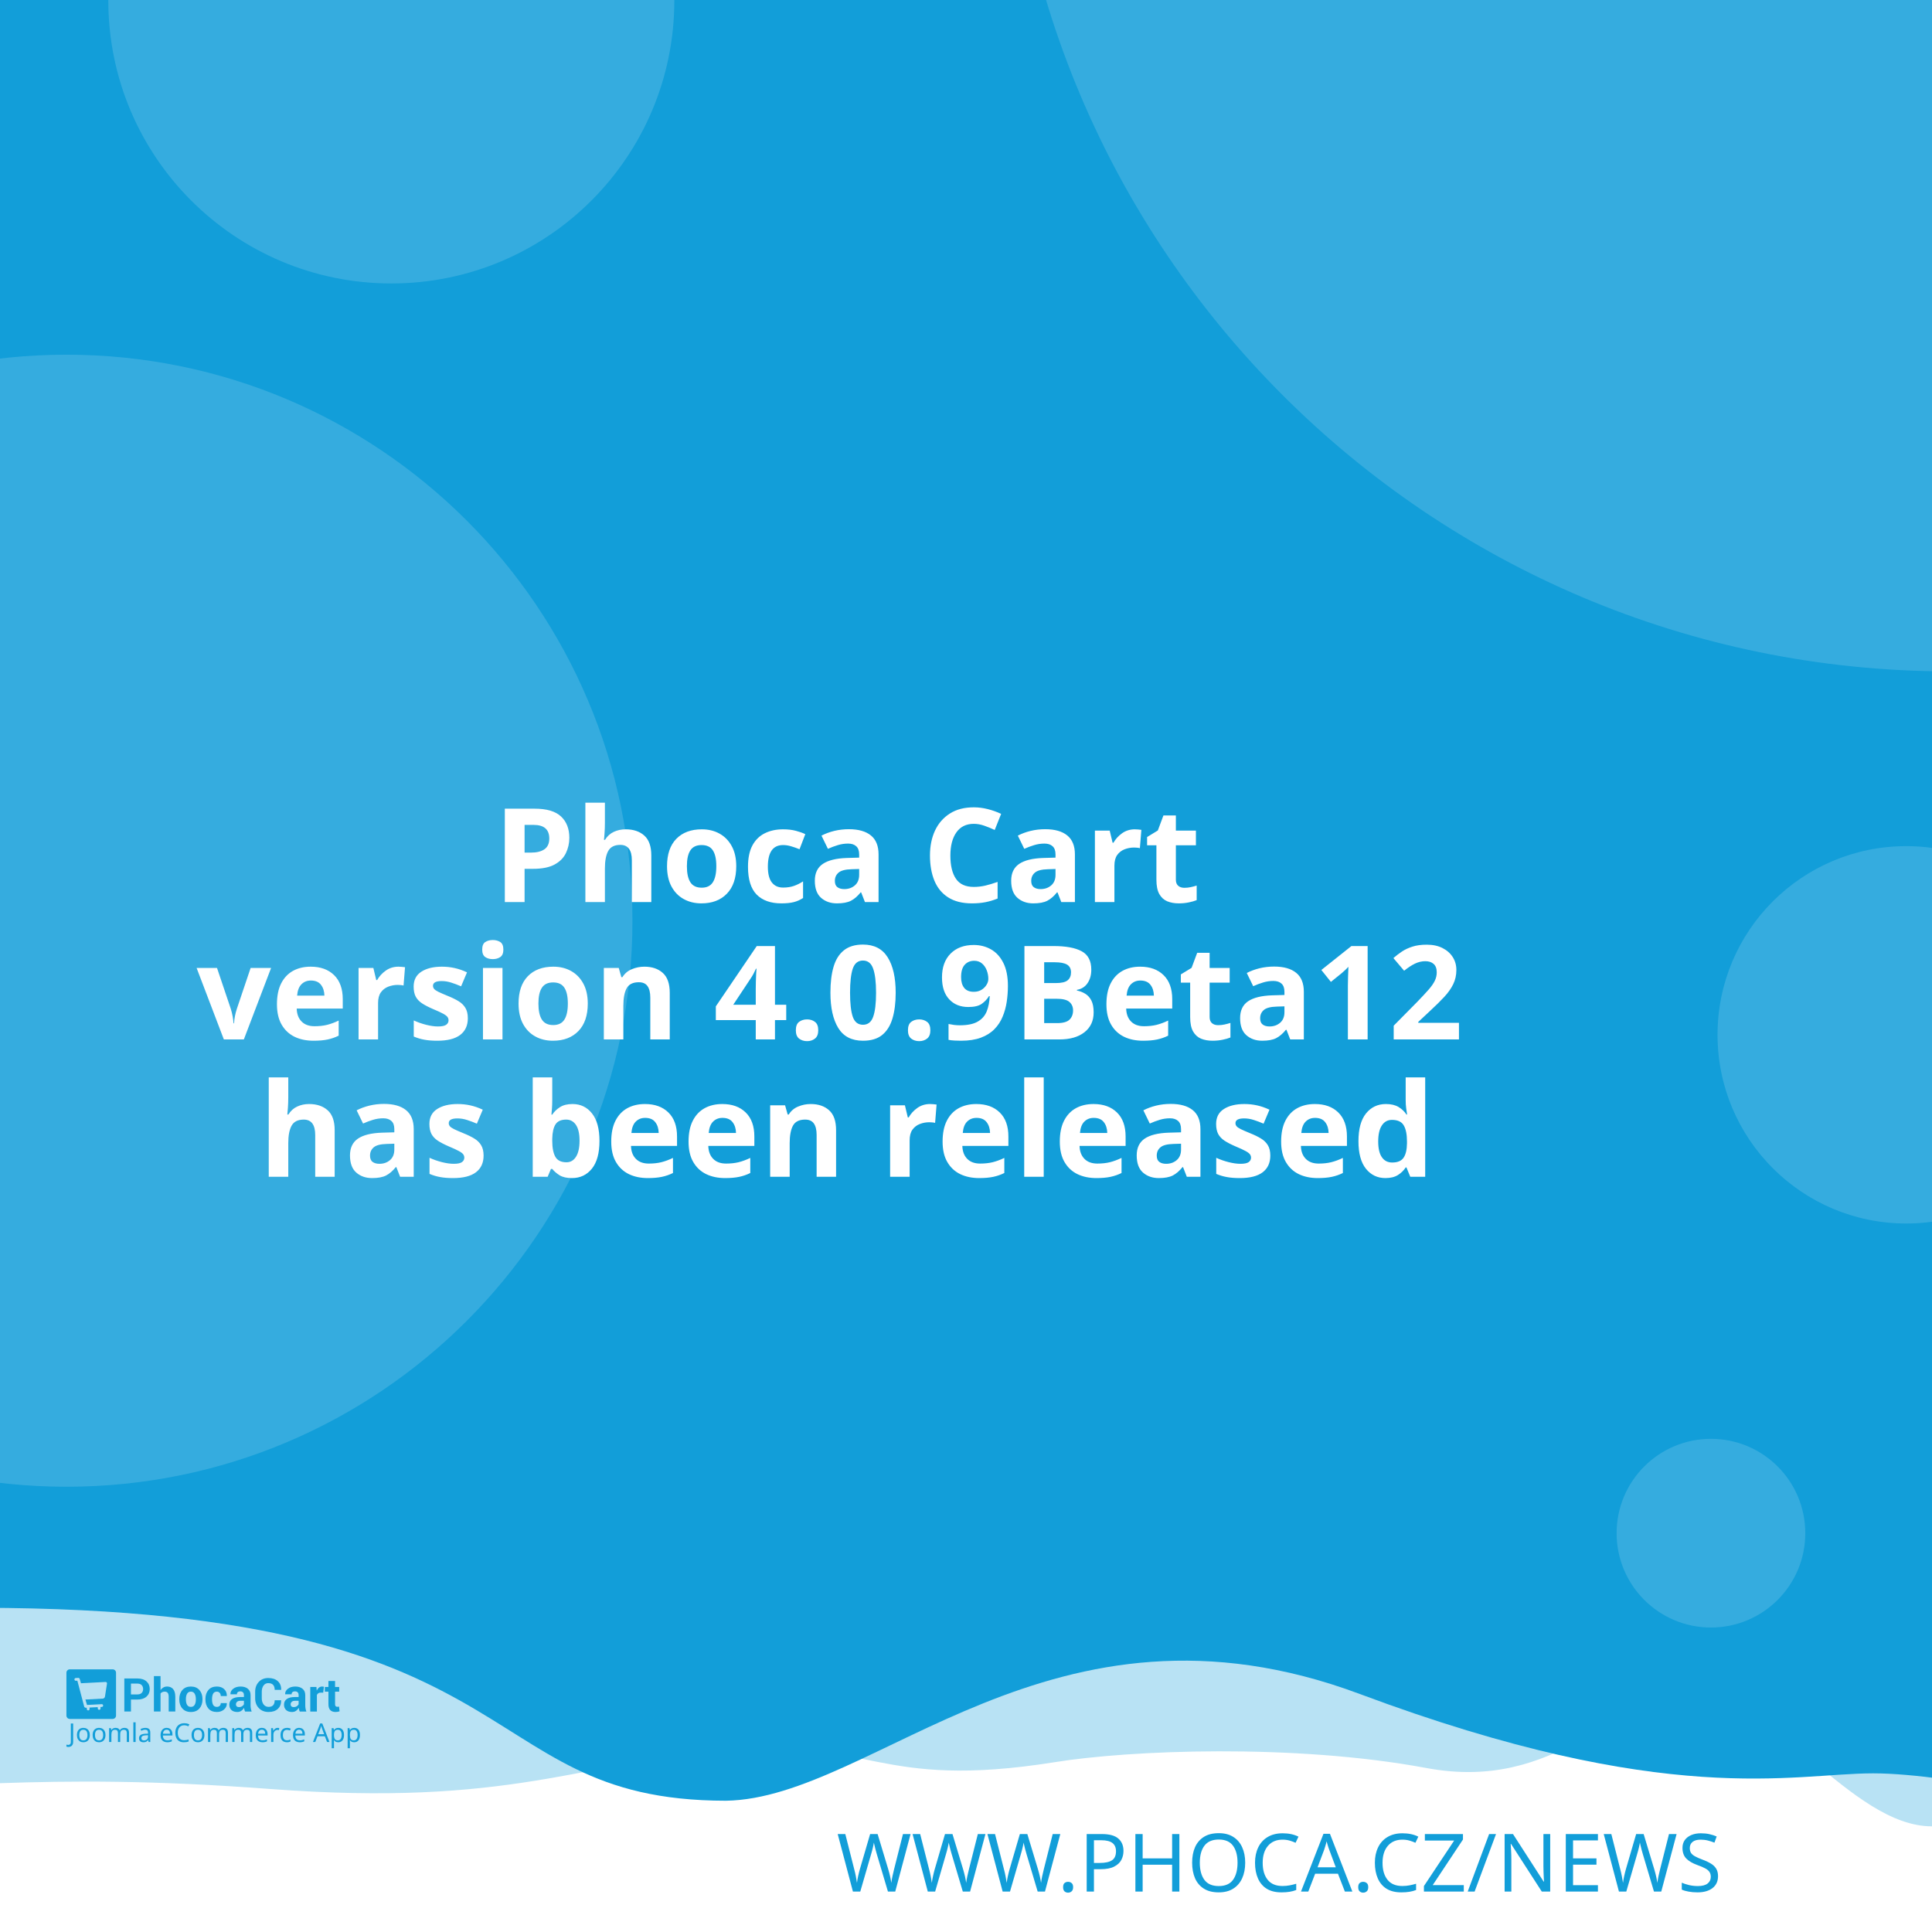
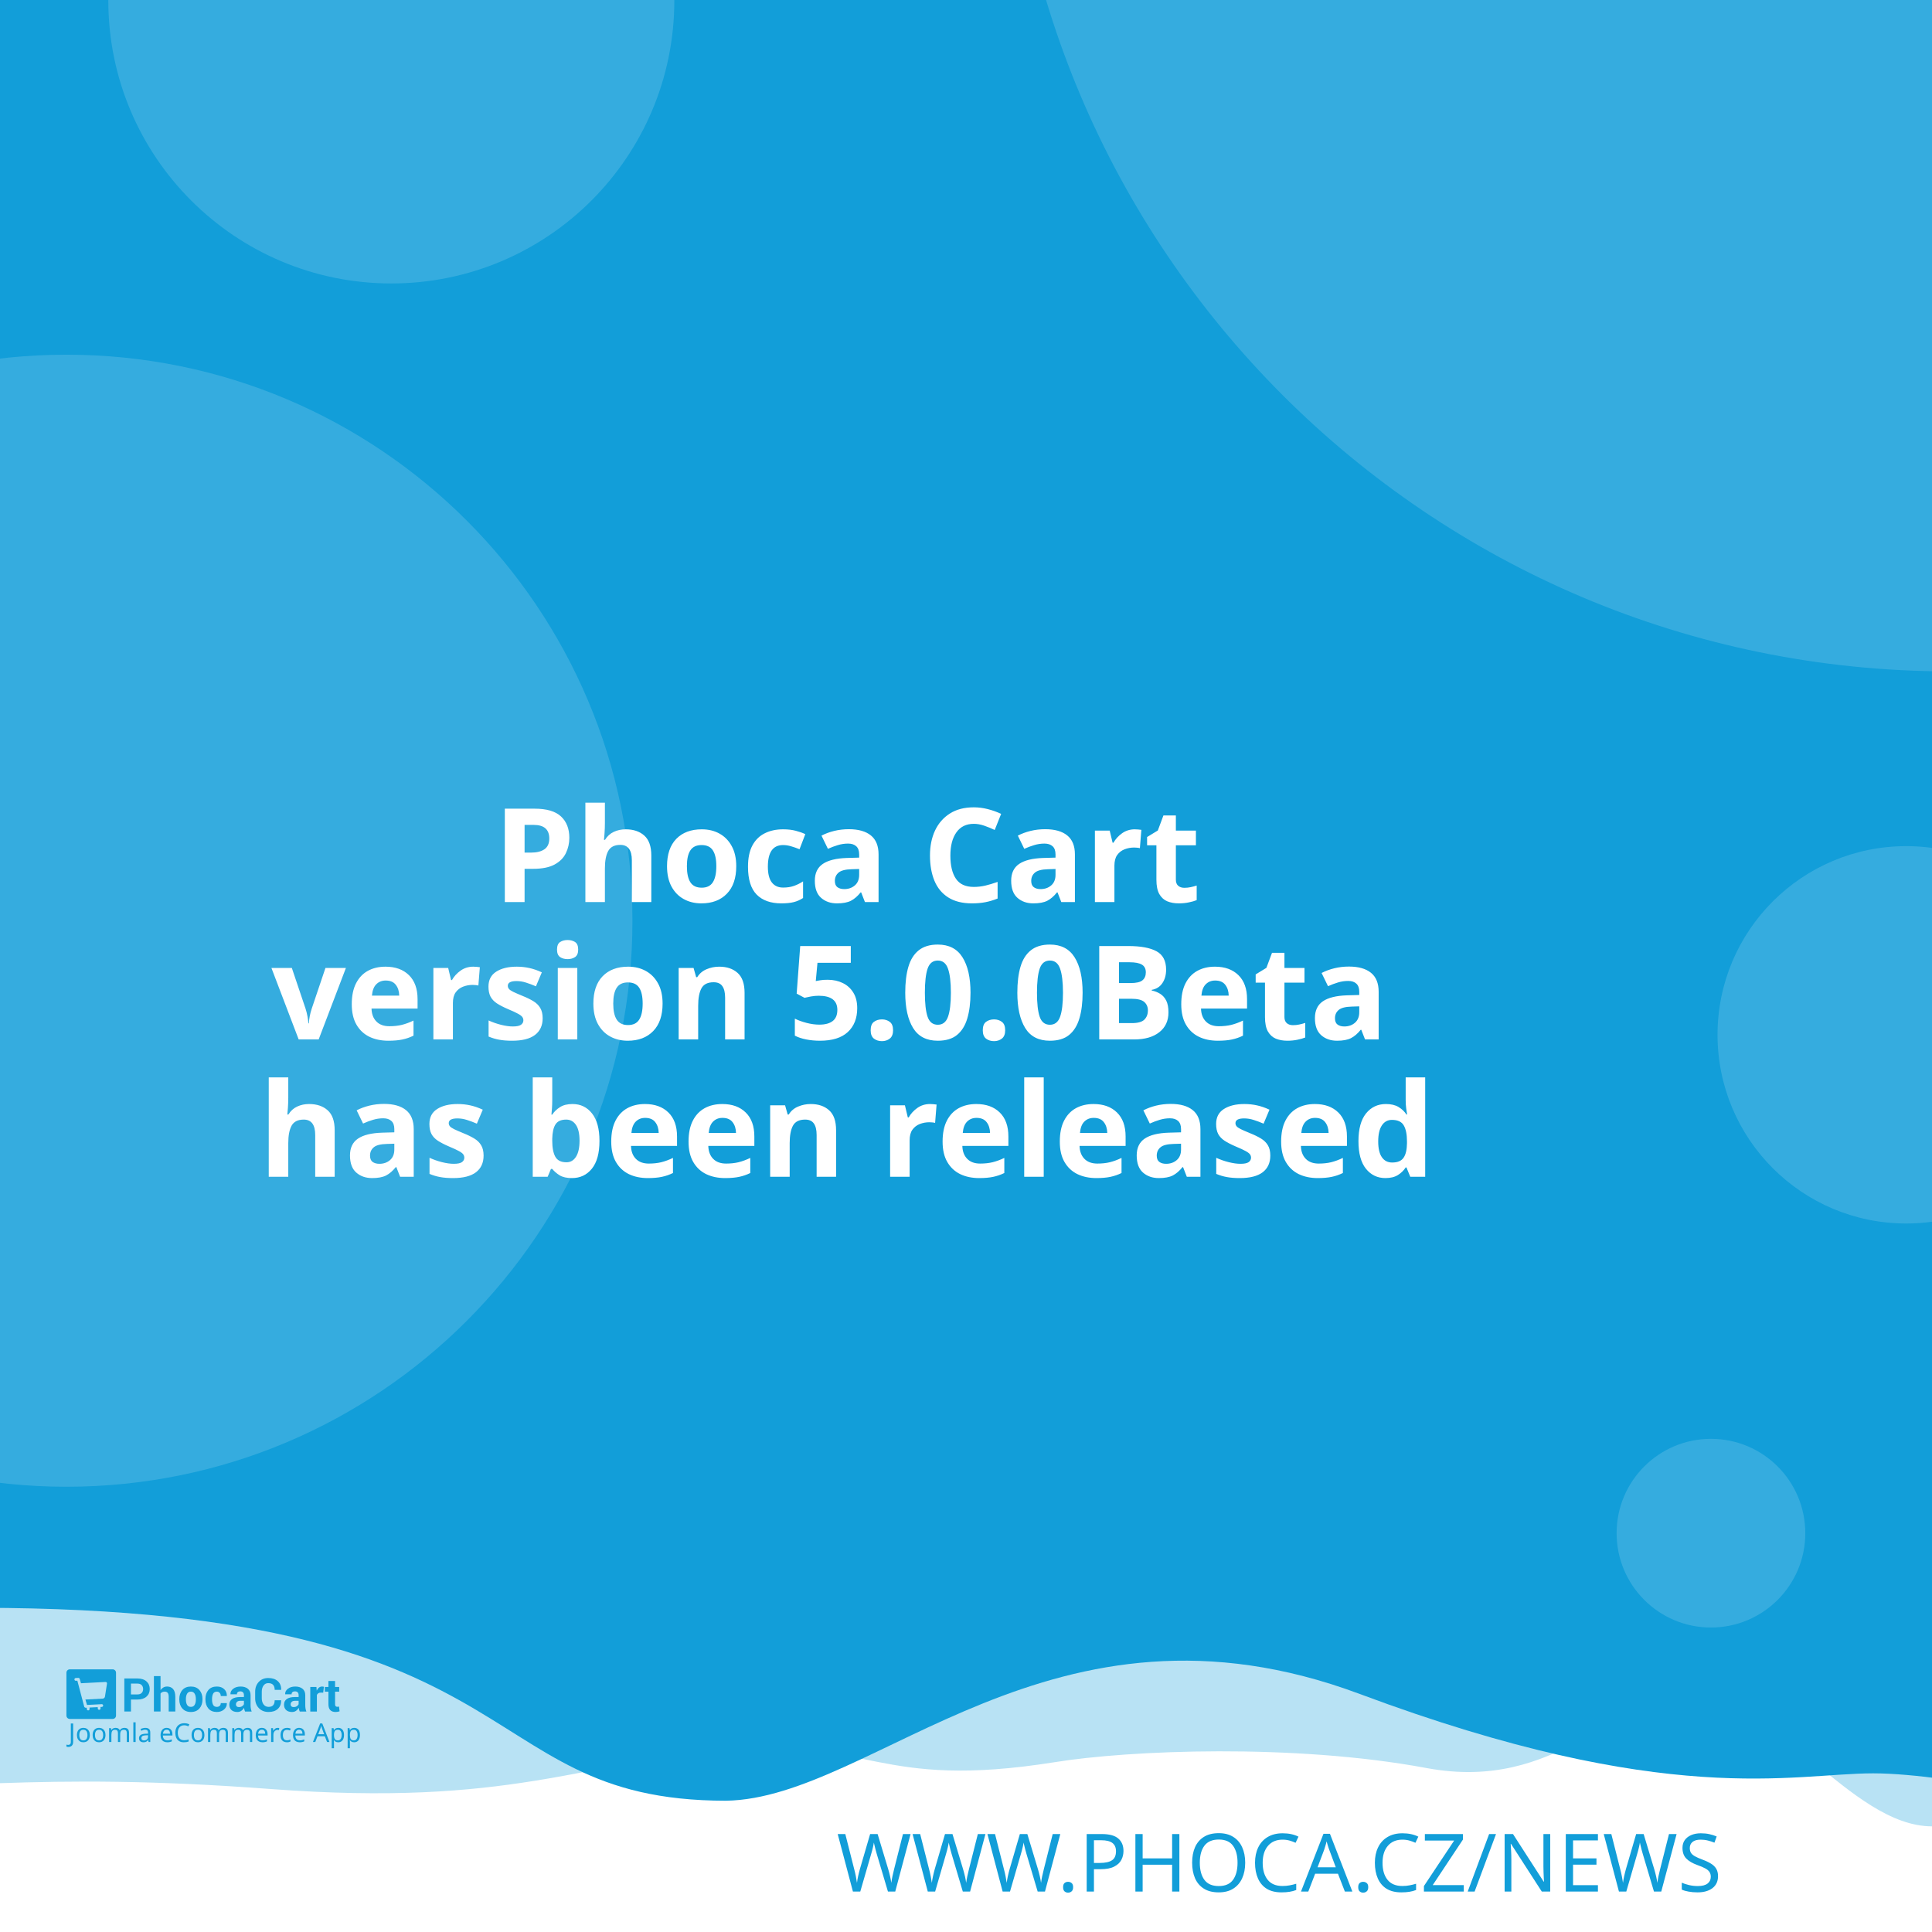
<svg xmlns="http://www.w3.org/2000/svg" width="512" height="512" viewBox="0 0 512 512" version="1.1" id="svg5">
  <defs id="defs2" />
  <g id="layer1">
    <path d="m -288.549,96.962 a 6.384,6.384 0 0 0 -6.384,6.384 v 81.087 a 6.384,6.384 0 0 0 6.384,6.384 h 81.083 a 6.384,6.384 0 0 0 6.384,-6.384 v -81.087 a 6.384,6.384 0 0 0 -6.384,-6.384 z m 16.084,16.188 c 0.591,-0.033 1.134,0.125 1.642,0.482 0.508,0.359 0.842,0.809 1.006,1.355 l 2.415,8.308 46.517,-2.44 c 0.829,-0.043 1.521,0.245 2.074,0.86 0.55,0.606 0.769,1.334 0.636,2.174 l -3.898,24.937 c -0.138,0.736 -0.57,1.497 -1.288,2.273 -0.719,0.787 -1.656,1.211 -2.797,1.272 l -32.861,1.721 3.038,10.253 27.775,-1.455 c 0.726,-0.04 1.351,0.178 1.887,0.648 0.523,0.483 0.803,1.086 0.844,1.812 0.038,0.726 -0.178,1.352 -0.648,1.887 -0.483,0.525 -1.086,0.806 -1.812,0.844 l -2.597,0.137 0.137,2.593 c 0.038,0.729 -0.178,1.356 -0.661,1.879 -0.472,0.535 -1.071,0.819 -1.8,0.856 -0.726,0.038 -1.353,-0.178 -1.879,-0.661 -0.535,-0.472 -0.814,-1.073 -0.852,-1.8 l -0.137,-2.593 -15.573,0.81 0.133,2.597 c 0.038,0.729 -0.176,1.356 -0.648,1.879 -0.483,0.535 -1.086,0.818 -1.812,0.856 -0.726,0.04 -1.352,-0.178 -1.887,-0.661 -0.525,-0.472 -0.806,-1.073 -0.844,-1.8 l -0.137,-2.597 -1.608,0.083 c -0.623,0.033 -1.193,-0.112 -1.721,-0.428 -0.515,-0.317 -0.883,-0.632 -1.11,-0.931 l -0.287,-0.507 -13.05,-49.343 -2.805,0.146 c -0.696,0.038 -1.312,-0.181 -1.858,-0.661 -0.545,-0.472 -0.835,-1.069 -0.873,-1.795 -0.038,-0.729 0.186,-1.353 0.682,-1.879 0.493,-0.535 1.083,-0.818 1.779,-0.856 z" style="fill:#ffffff;stroke-width:1;paint-order:stroke fill markers" id="path400" />
    <rect style="opacity:1;fill:#ffffff;stroke-width:5;stroke-linejoin:round;paint-order:stroke fill markers" id="rect723" width="512" height="512" x="0" y="0" />
    <path id="rect4460" style="opacity:0.3;fill:#129ed9;fill-opacity:1;stroke-width:5;stroke-linejoin:round;paint-order:stroke fill markers" d="M -256,4 H 768 v 480 c 0,0 -42.667,-10 -64,-10 -21.333,0 -42.408,10 -64,10 -21.592,0 -42.667,-10 -64,-10 -21.333,0 -42.408,10 -64,10 -21.592,0 -41.887,-34.701 -63.221,-34.701 -21.333,0 -35.645,25.795 -70.761,19.246 -35.116,-6.549 -78.862,-4.741 -98.515,-1.547 -47.289,7.533 -49.247,-6.724 -87.369,-3.311 -38.122,3.413 -56.921,15.193 -120.307,10.429 -63.387,-4.764 -84.091,0.698 -135.827,-0.116 -21.333,0 -42.408,10 -64,10 -21.592,0 -42.667,-10 -64,-10 -21.333,0 -64,10 -64,10 z" />
    <path id="rect4460-5" style="fill:#129ed9;fill-opacity:1;stroke-width:5;stroke-linejoin:round;paint-order:stroke fill markers" d="M -316,4.9999998e-7 H 708 V 480 c 0,0 -42.667,-10 -64,-10 -21.333,0 -42.408,10 -64,10 -21.592,0 -62.256,-10.048 -83.59,-10.048 -21.333,0 -54.449,9.448 -136.059,-21.03 -81.61,-30.478 -128.583,27.669 -167.971,28.291 -70.795,-0.042 -47.303,-54.288 -212.561,-50.983 C -185.439,429.534 -38.408,480 -60,480 c -21.592,0 -42.667,-10 -64,-10 -21.333,0 -42.408,10 -64,10 -21.592,0 -42.667,-10 -64,-10 -21.333,0 -64,10 -64,10 z" />
    <text xml:space="preserve" style="font-style:normal;font-weight:normal;font-size:21.333px;line-height:1.25;font-family:sans-serif;fill:#129ed9;fill-opacity:1;stroke:none" x="484.042" y="501.277" id="text2910-3-7">
      <tspan id="tspan2908-6-5" x="484.042" y="501.277" style="font-style:normal;font-variant:normal;font-weight:300;font-stretch:normal;font-size:21.333px;font-family:Montserrat;-inkscape-font-specification:'Montserrat Light';text-align:end;text-anchor:end;fill:#129ed9;fill-opacity:1">WWW.PHOCA.CZ/NEWS</tspan>
    </text>
    <text xml:space="preserve" style="font-style:normal;font-variant:normal;font-weight:600;font-stretch:normal;font-size:34.667px;line-height:1.05;font-family:Rubik;-inkscape-font-specification:'Rubik Semi-Bold';fill:#ffffff;fill-opacity:1;stroke:none" x="256" y="165" id="text11252">
      <tspan x="256" y="165" id="tspan403" style="text-align:center;text-anchor:middle" />
      <tspan x="256" y="202.659" style="font-size:34.667px;text-align:center;text-anchor:middle" id="tspan442" />
      <tspan x="256" y="239.059" style="font-size:34.667px;text-align:center;text-anchor:middle" id="tspan444">Phoca Cart</tspan>
-       <tspan x="256" y="275.459" id="tspan1992" style="font-size:34.667px;text-align:center;text-anchor:middle">version 4.0.9Beta12
+       <tspan x="256" y="275.459" id="tspan1992" style="font-size:34.667px;text-align:center;text-anchor:middle">version 5.0.0Beta
</tspan>
      <tspan x="256" y="311.859" id="tspan2906" style="font-size:34.667px;text-align:center;text-anchor:middle">has been released</tspan>
      <tspan x="256" y="348.259" id="tspan1994" style="font-size:34.667px" />
    </text>
    <circle style="opacity:0.15;fill:#ffffff;fill-opacity:1;stroke-width:5;stroke-linejoin:round;paint-order:stroke fill markers" id="path8376" cx="516.67" cy="-72.081" r="250" />
    <circle style="opacity:0.15;fill:#ffffff;fill-opacity:1;stroke-width:5;stroke-linejoin:round;paint-order:stroke fill markers" id="path8376-9" cx="17.604" cy="244" r="150" />
    <circle style="opacity:0.15;fill:#ffffff;fill-opacity:1;stroke-width:5;stroke-linejoin:round;paint-order:stroke fill markers" id="path8376-6" cx="103.704" cy="0.117" r="75" />
    <circle style="opacity:0.15;fill:#ffffff;fill-opacity:1;stroke-width:5;stroke-linejoin:round;paint-order:stroke fill markers" id="path8376-6-2" cx="505.168" cy="274.238" r="50" />
    <g id="g8950" transform="matrix(0.298069,0,0,0.298069,107.3348,335.2596)" style="fill:#129ed9;fill-opacity:1;stroke-width:3.355">
      <g id="g895" transform="translate(-301.0409,359.4151)" style="fill:#129ed9;fill-opacity:1;stroke-width:3.355">
        <g transform="matrix(1.3333,0,0,-1.3333,-75.59,850.15)" fill="#ffffff" image-rendering="optimizeQuality" id="g280" style="clip-rule:evenodd;fill:#129ed9;fill-opacity:1;stroke-width:8.934;shape-rendering:geometricPrecision">
          <path d="m 99.728,617.49 v -7.994 h -4.423 v 22.031 h 8.784 c 2.532,0 4.527,-0.646 5.979,-1.937 1.452,-1.291 2.181,-2.99 2.181,-5.097 0,-2.107 -0.729,-3.801 -2.181,-5.082 -1.452,-1.281 -3.446,-1.921 -5.979,-1.921 z m 0,3.408 h 4.361 c 1.23,0 2.165,0.336 2.801,1.002 0.635,0.671 0.951,1.523 0.951,2.561 0,1.059 -0.315,1.932 -0.946,2.623 -0.63,0.687 -1.566,1.033 -2.806,1.033 H 99.728 Z" id="path262" style="fill:#129ed9;fill-opacity:1;stroke-width:3.355" />
          <path d="m 119.45,623.79 c 0.517,0.749 1.147,1.327 1.891,1.746 0.749,0.418 1.576,0.63 2.485,0.63 1.705,0 3.043,-0.568 4.02,-1.704 0.971,-1.131 1.457,-2.887 1.457,-5.252 v -9.714 h -4.418 v 9.76 c 0,1.276 -0.227,2.174 -0.677,2.706 -0.445,0.532 -1.116,0.795 -2.005,0.795 -0.605,0 -1.137,-0.108 -1.602,-0.325 -0.465,-0.217 -0.847,-0.522 -1.152,-0.919 v -12.017 h -4.418 v 23.611 h 4.418 z" id="path264" style="fill:#129ed9;fill-opacity:1;stroke-width:3.355" />
          <path d="m 131.96,617.83 c 0,2.438 0.682,4.436 2.046,5.996 1.359,1.554 3.25,2.334 5.663,2.334 2.418,0 4.315,-0.774 5.689,-2.329 1.375,-1.549 2.062,-3.553 2.062,-6.001 v -0.32 c 0,-2.458 -0.687,-4.462 -2.051,-6.011 -1.369,-1.544 -3.261,-2.319 -5.674,-2.319 -2.418,0 -4.315,0.775 -5.684,2.319 -1.364,1.549 -2.051,3.553 -2.051,6.011 z m 4.408,-0.31 c 0,-1.487 0.264,-2.68 0.785,-3.584 0.527,-0.899 1.375,-1.348 2.542,-1.348 1.142,0 1.979,0.454 2.506,1.358 0.532,0.904 0.796,2.097 0.796,3.574 v 0.315 c 0,1.446 -0.269,2.629 -0.801,3.542 -0.537,0.914 -1.38,1.374 -2.527,1.374 -1.142,0 -1.979,-0.46 -2.506,-1.379 -0.532,-0.919 -0.796,-2.102 -0.796,-3.537 z" id="path266" style="fill:#129ed9;fill-opacity:1;stroke-width:3.355" />
          <path d="m 157.01,612.59 c 0.79,0 1.421,0.227 1.891,0.682 0.475,0.454 0.713,1.064 0.713,1.828 h 4.015 l 0.041,-0.093 c 0.041,-1.653 -0.579,-3.037 -1.871,-4.152 -1.287,-1.116 -2.883,-1.673 -4.79,-1.673 -2.439,0 -4.325,0.769 -5.648,2.314 -1.318,1.544 -1.979,3.522 -1.979,5.944 v 0.449 c 0,2.412 0.656,4.395 1.974,5.944 1.317,1.554 3.198,2.329 5.638,2.329 2.02,0 3.648,-0.573 4.883,-1.725 1.235,-1.151 1.835,-2.664 1.793,-4.539 l -0.031,-0.088 h -4.026 c 0,0.842 -0.233,1.544 -0.698,2.107 -0.46,0.558 -1.101,0.837 -1.922,0.837 -1.168,0 -1.995,-0.454 -2.475,-1.358 -0.476,-0.904 -0.718,-2.071 -0.718,-3.496 v -0.454 c 0,-1.456 0.243,-2.628 0.718,-3.522 0.48,-0.888 1.312,-1.332 2.491,-1.332" id="path268" style="fill:#129ed9;fill-opacity:1;stroke-width:3.355" />
          <path d="m 175.8,609.49 c -0.165,0.372 -0.305,0.764 -0.419,1.183 -0.119,0.413 -0.202,0.837 -0.248,1.27 -0.455,-0.8 -1.054,-1.456 -1.798,-1.978 -0.739,-0.521 -1.628,-0.785 -2.656,-0.785 -1.715,0 -3.038,0.439 -3.963,1.322 -0.93,0.883 -1.395,2.086 -1.395,3.604 0,1.606 0.62,2.845 1.855,3.729 1.235,0.883 3.038,1.322 5.41,1.322 h 2.47 v 1.301 c 0,0.785 -0.207,1.394 -0.62,1.828 -0.413,0.434 -1.023,0.651 -1.834,0.651 -0.713,0 -1.266,-0.175 -1.653,-0.522 -0.393,-0.346 -0.584,-0.826 -0.584,-1.446 l -4.268,0.016 -0.016,0.093 c -0.072,1.379 0.527,2.572 1.798,3.579 1.271,1.002 2.946,1.503 5.013,1.503 1.958,0 3.545,-0.496 4.769,-1.492 1.22,-0.992 1.829,-2.406 1.829,-4.24 v -6.76 c 0,-0.769 0.062,-1.492 0.176,-2.164 0.119,-0.676 0.299,-1.348 0.553,-2.014 z m -4.046,2.943 c 0.78,0 1.468,0.191 2.077,0.574 0.605,0.382 1.013,0.826 1.225,1.332 v 2.308 h -2.47 c -0.935,0 -1.648,-0.232 -2.134,-0.702 -0.481,-0.47 -0.724,-1.033 -0.724,-1.699 0,-0.542 0.181,-0.981 0.542,-1.312 0.367,-0.336 0.858,-0.501 1.483,-0.501" id="path270" style="fill:#129ed9;fill-opacity:1;stroke-width:3.355" />
          <path d="m 199.84,617.01 0.031,-0.088 c 0.041,-2.37 -0.682,-4.25 -2.17,-5.645 -1.488,-1.394 -3.555,-2.091 -6.201,-2.091 -2.656,0 -4.811,0.852 -6.464,2.556 -1.653,1.704 -2.486,3.894 -2.486,6.579 v 4.369 c 0,2.67 0.812,4.86 2.424,6.574 1.617,1.715 3.715,2.572 6.299,2.572 2.723,0 4.852,-0.697 6.386,-2.097 1.535,-1.399 2.284,-3.305 2.243,-5.717 l -0.031,-0.088 h -4.299 c 0,1.451 -0.346,2.561 -1.044,3.336 -0.698,0.769 -1.783,1.157 -3.255,1.157 -1.323,0 -2.372,-0.537 -3.147,-1.606 -0.78,-1.074 -1.168,-2.438 -1.168,-4.1 v -4.39 c 0,-1.683 0.408,-3.057 1.225,-4.131 0.822,-1.069 1.922,-1.606 3.317,-1.606 1.38,0 2.403,0.372 3.064,1.11 0.661,0.744 0.992,1.844 0.992,3.305 z" id="path272" style="fill:#129ed9;fill-opacity:1;stroke-width:3.355" />
          <path d="m 212.27,609.49 c -0.165,0.372 -0.305,0.764 -0.419,1.183 -0.119,0.413 -0.202,0.837 -0.248,1.27 -0.455,-0.8 -1.054,-1.456 -1.798,-1.978 -0.739,-0.521 -1.628,-0.785 -2.656,-0.785 -1.716,0 -3.038,0.439 -3.963,1.322 -0.93,0.883 -1.395,2.086 -1.395,3.604 0,1.606 0.62,2.845 1.855,3.729 1.235,0.883 3.039,1.322 5.41,1.322 h 2.47 v 1.301 c 0,0.785 -0.207,1.394 -0.62,1.828 -0.413,0.434 -1.023,0.651 -1.834,0.651 -0.713,0 -1.266,-0.175 -1.654,-0.522 -0.393,-0.346 -0.584,-0.826 -0.584,-1.446 l -4.268,0.016 -0.016,0.093 c -0.072,1.379 0.527,2.572 1.798,3.579 1.271,1.002 2.945,1.503 5.013,1.503 1.958,0 3.545,-0.496 4.769,-1.492 1.22,-0.992 1.829,-2.406 1.829,-4.24 v -6.76 c 0,-0.769 0.062,-1.492 0.176,-2.164 0.119,-0.676 0.3,-1.348 0.553,-2.014 z m -4.046,2.943 c 0.78,0 1.468,0.191 2.077,0.574 0.605,0.382 1.013,0.826 1.224,1.332 v 2.308 h -2.47 c -0.935,0 -1.649,-0.232 -2.134,-0.702 -0.481,-0.47 -0.723,-1.033 -0.723,-1.699 0,-0.542 0.181,-0.981 0.542,-1.312 0.367,-0.336 0.858,-0.501 1.483,-0.501" id="path274" style="fill:#129ed9;fill-opacity:1;stroke-width:3.355" />
          <path d="m 227.92,622.06 -1.617,0.046 c -0.656,0 -1.199,-0.134 -1.623,-0.408 -0.423,-0.274 -0.744,-0.656 -0.966,-1.152 v -11.052 h -4.408 v 16.36 h 4.103 l 0.196,-2.422 c 0.382,0.857 0.883,1.528 1.494,2.009 0.61,0.48 1.312,0.723 2.108,0.723 0.223,0 0.429,-0.015 0.615,-0.052 0.186,-0.036 0.377,-0.077 0.568,-0.129 z" id="path276" style="fill:#129ed9;fill-opacity:1;stroke-width:3.355" />
          <path d="m 235.83,629.86 v -4.007 h 2.754 v -3.099 H 235.83 v -8.33 c 0,-0.635 0.129,-1.09 0.393,-1.363 0.263,-0.274 0.615,-0.408 1.059,-0.408 0.232,0 0.434,0.01 0.599,0.036 0.166,0.026 0.362,0.072 0.579,0.129 l 0.383,-3.181 c -0.445,-0.155 -0.878,-0.268 -1.302,-0.341 -0.424,-0.078 -0.884,-0.114 -1.38,-0.114 -1.524,0 -2.697,0.418 -3.519,1.255 -0.822,0.837 -1.235,2.159 -1.235,3.977 v 8.34 h -2.392 v 3.099 h 2.392 v 4.007 z" id="path278" style="fill:#129ed9;fill-opacity:1;stroke-width:3.355" />
        </g>
        <g fill="#ffffff" fill-rule="evenodd" image-rendering="optimizeQuality" stroke-width="1.934" aria-label="Joomla eCommerce App" id="g318" style="clip-rule:evenodd;fill:#129ed9;fill-opacity:1;shape-rendering:geometricPrecision">
          <path d="M 1.704,69 Q 1.151,69 0.736,68.908 0.321,68.839 -0.002,68.7 v -1.752 q 0.369,0.092 0.784,0.161 0.415,0.069 0.876,0.069 0.576,0 1.083,-0.231 0.53,-0.231 0.853,-0.807 0.323,-0.576 0.323,-1.614 v -16.368 h 2.075 v 16.206 q 0,2.374 -1.176,3.504 -1.176,1.13 -3.112,1.13 z" id="path282" style="fill:#129ed9;fill-opacity:1;stroke-width:1.934" />
          <path d="m 20.792,58.419 q 0,3.066 -1.568,4.749 -1.545,1.683 -4.196,1.683 -1.637,0 -2.928,-0.738 -1.268,-0.761 -2.006,-2.19 -0.738,-1.452 -0.738,-3.504 0,-3.066 1.545,-4.726 1.545,-1.66 4.196,-1.66 1.683,0 2.951,0.761 1.291,0.738 2.006,2.167 0.738,1.406 0.738,3.458 z m -9.336,0 q 0,2.19 0.853,3.481 0.876,1.268 2.766,1.268 1.867,0 2.743,-1.268 0.876,-1.291 0.876,-3.481 0,-2.19 -0.876,-3.435 -0.876,-1.245 -2.766,-1.245 -1.89,0 -2.743,1.245 -0.853,1.245 -0.853,3.435 z" id="path284" style="fill:#129ed9;fill-opacity:1;stroke-width:1.934" />
          <path d="m 34.739,58.419 q 0,3.066 -1.568,4.749 -1.545,1.683 -4.196,1.683 -1.637,0 -2.928,-0.738 -1.268,-0.761 -2.006,-2.19 -0.738,-1.452 -0.738,-3.504 0,-3.066 1.545,-4.726 1.545,-1.66 4.196,-1.66 1.683,0 2.951,0.761 1.291,0.738 2.006,2.167 0.738,1.406 0.738,3.458 z m -9.336,0 q 0,2.19 0.853,3.481 0.876,1.268 2.766,1.268 1.867,0 2.743,-1.268 0.876,-1.291 0.876,-3.481 0,-2.19 -0.876,-3.435 -0.876,-1.245 -2.766,-1.245 -1.89,0 -2.743,1.245 -0.853,1.245 -0.853,3.435 z" id="path286" style="fill:#129ed9;fill-opacity:1;stroke-width:1.934" />
          <path d="m 51.499,52.033 q 2.098,0 3.135,1.083 1.037,1.06 1.037,3.458 V 64.62 H 53.666 v -7.953 q 0,-2.928 -2.513,-2.928 -1.798,0 -2.582,1.037 -0.761,1.037 -0.761,3.02 V 64.62 h -2.006 v -7.953 q 0,-2.928 -2.536,-2.928 -1.867,0 -2.582,1.153 -0.715,1.153 -0.715,3.32 v 6.409 h -2.029 v -12.356 h 1.637 l 0.3,1.683 h 0.115 q 0.576,-0.968 1.545,-1.429 0.991,-0.484 2.098,-0.484 2.905,0 3.781,2.075 h 0.115 q 0.622,-1.06 1.683,-1.568 1.083,-0.507 2.282,-0.507 z" id="path288" style="fill:#129ed9;fill-opacity:1;stroke-width:1.934" />
          <path d="M 61.527,64.62 H 59.498 V 47.1 h 2.029 z" id="path290" style="fill:#129ed9;fill-opacity:1;stroke-width:1.934" />
          <path d="m 70.126,52.056 q 2.259,0 3.343,0.991 1.083,0.991 1.083,3.158 v 8.414 h -1.475 l -0.392,-1.752 h -0.092 q -0.807,1.014 -1.706,1.498 -0.876,0.484 -2.444,0.484 -1.683,0 -2.789,-0.876 -1.107,-0.899 -1.107,-2.789 0,-1.844 1.452,-2.836 1.452,-1.014 4.472,-1.107 l 2.098,-0.069 v -0.738 q 0,-1.545 -0.669,-2.144 -0.669,-0.599 -1.89,-0.599 -0.968,0 -1.844,0.3 -0.876,0.277 -1.637,0.645 l -0.622,-1.522 q 0.807,-0.438 1.913,-0.738 1.107,-0.323 2.305,-0.323 z m 0.599,6.593 q -2.305,0.092 -3.204,0.738 -0.876,0.645 -0.876,1.821 0,1.037 0.622,1.522 0.645,0.484 1.637,0.484 1.568,0 2.605,-0.853 1.037,-0.876 1.037,-2.674 v -1.107 z" id="path292" style="fill:#129ed9;fill-opacity:1;stroke-width:1.934" />
          <path d="m 89.144,52.033 q 1.591,0 2.72,0.692 1.153,0.692 1.752,1.96 0.622,1.245 0.622,2.928 v 1.222 h -8.46 q 0.046,2.098 1.06,3.204 1.037,1.083 2.882,1.083 1.176,0 2.075,-0.207 0.922,-0.231 1.89,-0.645 v 1.775 q -0.945,0.415 -1.867,0.599 -0.922,0.207 -2.19,0.207 -1.752,0 -3.112,-0.715 -1.337,-0.715 -2.098,-2.121 -0.738,-1.429 -0.738,-3.481 0,-2.029 0.669,-3.481 0.692,-1.452 1.913,-2.236 1.245,-0.784 2.882,-0.784 z m -0.023,1.66 q -1.452,0 -2.305,0.945 -0.83,0.922 -0.991,2.582 h 6.293 q -0.023,-1.568 -0.738,-2.536 -0.715,-0.991 -2.259,-0.991 z" id="path294" style="fill:#129ed9;fill-opacity:1;stroke-width:1.934" />
          <path d="m 104.71,49.751 q -2.651,0 -4.173,1.775 -1.522,1.775 -1.522,4.864 0,3.066 1.406,4.864 1.429,1.775 4.265,1.775 1.083,0 2.052,-0.184 0.968,-0.184 1.89,-0.461 v 1.798 q -0.922,0.346 -1.913,0.507 -0.968,0.161 -2.328,0.161 -2.513,0 -4.196,-1.037 -1.683,-1.037 -2.536,-2.951 -0.83,-1.913 -0.83,-4.495 0,-2.49 0.899,-4.38 0.922,-1.913 2.697,-2.974 1.775,-1.083 4.311,-1.083 2.605,0 4.541,0.968 l -0.83,1.752 q -0.761,-0.346 -1.706,-0.622 -0.922,-0.277 -2.029,-0.277 z" id="path296" style="fill:#129ed9;fill-opacity:1;stroke-width:1.934" />
          <path d="m 122.69,58.419 q 0,3.066 -1.568,4.749 -1.545,1.683 -4.196,1.683 -1.637,0 -2.928,-0.738 -1.268,-0.761 -2.006,-2.19 -0.738,-1.452 -0.738,-3.504 0,-3.066 1.545,-4.726 1.545,-1.66 4.196,-1.66 1.683,0 2.951,0.761 1.291,0.738 2.006,2.167 0.738,1.406 0.738,3.458 z m -9.336,0 q 0,2.19 0.853,3.481 0.876,1.268 2.766,1.268 1.867,0 2.743,-1.268 0.876,-1.291 0.876,-3.481 0,-2.19 -0.876,-3.435 -0.876,-1.245 -2.766,-1.245 -1.89,0 -2.743,1.245 -0.853,1.245 -0.853,3.435 z" id="path298" style="fill:#129ed9;fill-opacity:1;stroke-width:1.934" />
          <path d="m 139.45,52.033 q 2.098,0 3.135,1.083 1.037,1.06 1.037,3.458 V 64.62 h -2.006 v -7.953 q 0,-2.928 -2.513,-2.928 -1.798,0 -2.582,1.037 -0.761,1.037 -0.761,3.02 V 64.62 h -2.006 v -7.953 q 0,-2.928 -2.536,-2.928 -1.867,0 -2.582,1.153 -0.715,1.153 -0.715,3.32 v 6.409 h -2.029 v -12.356 h 1.637 l 0.3,1.683 h 0.115 q 0.576,-0.968 1.545,-1.429 0.991,-0.484 2.098,-0.484 2.905,0 3.781,2.075 h 0.115 q 0.622,-1.06 1.683,-1.568 1.083,-0.507 2.282,-0.507 z" id="path300" style="fill:#129ed9;fill-opacity:1;stroke-width:1.934" />
          <path d="m 161,52.033 q 2.098,0 3.135,1.083 1.037,1.06 1.037,3.458 V 64.62 h -2.006 v -7.953 q 0,-2.928 -2.513,-2.928 -1.798,0 -2.582,1.037 -0.761,1.037 -0.761,3.02 V 64.62 h -2.006 v -7.953 q 0,-2.928 -2.536,-2.928 -1.867,0 -2.582,1.153 -0.715,1.153 -0.715,3.32 v 6.409 h -2.029 v -12.356 h 1.637 l 0.3,1.683 h 0.115 q 0.576,-0.968 1.545,-1.429 0.991,-0.484 2.098,-0.484 2.905,0 3.781,2.075 h 0.115 q 0.622,-1.06 1.683,-1.568 1.083,-0.507 2.282,-0.507 z" id="path302" style="fill:#129ed9;fill-opacity:1;stroke-width:1.934" />
          <path d="m 173.77,52.033 q 1.591,0 2.72,0.692 1.153,0.692 1.752,1.96 0.622,1.245 0.622,2.928 v 1.222 h -8.46 q 0.046,2.098 1.06,3.204 1.037,1.083 2.882,1.083 1.176,0 2.075,-0.207 0.922,-0.231 1.89,-0.645 v 1.775 q -0.945,0.415 -1.867,0.599 -0.922,0.207 -2.19,0.207 -1.752,0 -3.112,-0.715 -1.337,-0.715 -2.098,-2.121 -0.738,-1.429 -0.738,-3.481 0,-2.029 0.669,-3.481 0.692,-1.452 1.913,-2.236 1.245,-0.784 2.882,-0.784 z m -0.023,1.66 q -1.452,0 -2.305,0.945 -0.83,0.922 -0.991,2.582 h 6.293 q -0.023,-1.568 -0.738,-2.536 -0.715,-0.991 -2.259,-0.991 z" id="path304" style="fill:#129ed9;fill-opacity:1;stroke-width:1.934" />
          <path d="m 187.76,52.033 q 0.346,0 0.738,0.046 0.415,0.023 0.715,0.092 l -0.254,1.867 q -0.3,-0.069 -0.669,-0.115 -0.346,-0.046 -0.669,-0.046 -0.945,0 -1.775,0.53 -0.83,0.507 -1.337,1.452 -0.484,0.922 -0.484,2.167 v 6.593 h -2.029 v -12.356 h 1.66 l 0.231,2.259 h 0.092 q 0.599,-1.014 1.545,-1.752 0.945,-0.738 2.236,-0.738 z" id="path306" style="fill:#129ed9;fill-opacity:1;stroke-width:1.934" />
          <path d="m 196.02,64.851 q -1.637,0 -2.928,-0.669 -1.268,-0.669 -2.006,-2.075 -0.715,-1.406 -0.715,-3.596 0,-2.282 0.761,-3.712 0.761,-1.429 2.052,-2.098 1.314,-0.669 2.974,-0.669 0.945,0 1.821,0.207 0.876,0.184 1.429,0.461 l -0.622,1.683 q -0.553,-0.207 -1.291,-0.392 -0.738,-0.184 -1.383,-0.184 -3.642,0 -3.642,4.68 0,2.236 0.876,3.435 0.899,1.176 2.651,1.176 1.014,0 1.775,-0.207 0.784,-0.207 1.429,-0.507 v 1.798 q -0.622,0.323 -1.383,0.484 -0.738,0.184 -1.798,0.184 z" id="path308" style="fill:#129ed9;fill-opacity:1;stroke-width:1.934" />
          <path d="m 206.9,52.033 q 1.591,0 2.72,0.692 1.153,0.692 1.752,1.96 0.622,1.245 0.622,2.928 v 1.222 h -8.46 q 0.046,2.098 1.06,3.204 1.037,1.083 2.882,1.083 1.176,0 2.075,-0.207 0.922,-0.231 1.89,-0.645 v 1.775 q -0.945,0.415 -1.867,0.599 -0.922,0.207 -2.19,0.207 -1.752,0 -3.112,-0.715 -1.337,-0.715 -2.098,-2.121 -0.738,-1.429 -0.738,-3.481 0,-2.029 0.669,-3.481 0.692,-1.452 1.913,-2.236 1.245,-0.784 2.882,-0.784 z m -0.023,1.66 q -1.452,0 -2.305,0.945 -0.83,0.922 -0.991,2.582 h 6.293 q -0.023,-1.568 -0.738,-2.536 -0.715,-0.991 -2.259,-0.991 z" id="path310" style="fill:#129ed9;fill-opacity:1;stroke-width:1.934" />
          <path d="m 231.73,64.62 -1.983,-5.095 h -6.524 l -1.96,5.095 h -2.098 l 6.432,-16.529 h 1.867 l 6.409,16.529 z m -4.449,-11.918 q -0.069,-0.184 -0.231,-0.669 -0.161,-0.484 -0.323,-0.991 -0.138,-0.53 -0.231,-0.807 -0.161,0.715 -0.369,1.406 -0.207,0.669 -0.346,1.06 l -1.867,4.979 h 5.21 z" id="path312" style="fill:#129ed9;fill-opacity:1;stroke-width:1.934" />
          <path d="m 241.73,52.033 q 2.282,0 3.665,1.591 1.406,1.591 1.406,4.795 0,3.158 -1.406,4.795 -1.383,1.637 -3.688,1.637 -1.429,0 -2.374,-0.53 -0.922,-0.553 -1.452,-1.268 h -0.138 q 0.046,0.392 0.092,0.991 0.046,0.599 0.046,1.037 v 5.072 h -2.029 v -17.889 h 1.66 l 0.277,1.683 h 0.092 q 0.553,-0.807 1.452,-1.36 0.899,-0.553 2.397,-0.553 z m -0.369,1.706 q -1.89,0 -2.674,1.06 -0.761,1.06 -0.807,3.227 v 0.392 q 0,2.282 0.738,3.527 0.761,1.222 2.789,1.222 1.13,0 1.844,-0.622 0.738,-0.622 1.083,-1.683 0.369,-1.083 0.369,-2.467 0,-2.121 -0.83,-3.389 -0.807,-1.268 -2.513,-1.268 z" id="path314" style="fill:#129ed9;fill-opacity:1;stroke-width:1.934" />
          <path d="m 255.91,52.033 q 2.282,0 3.665,1.591 1.406,1.591 1.406,4.795 0,3.158 -1.406,4.795 -1.383,1.637 -3.688,1.637 -1.429,0 -2.374,-0.53 -0.922,-0.553 -1.452,-1.268 h -0.138 q 0.046,0.392 0.092,0.991 0.046,0.599 0.046,1.037 v 5.072 h -2.029 v -17.889 h 1.66 l 0.277,1.683 h 0.092 q 0.553,-0.807 1.452,-1.36 0.899,-0.553 2.397,-0.553 z m -0.369,1.706 q -1.89,0 -2.674,1.06 -0.761,1.06 -0.807,3.227 v 0.392 q 0,2.282 0.738,3.527 0.761,1.222 2.789,1.222 1.13,0 1.844,-0.622 0.738,-0.622 1.083,-1.683 0.369,-1.083 0.369,-2.467 0,-2.121 -0.83,-3.389 -0.807,-1.268 -2.513,-1.268 z" id="path316" style="fill:#129ed9;fill-opacity:1;stroke-width:1.934" />
        </g>
        <path d="M 3,0 A 3,3 0 0 0 0,3 v 38.107 a 3,3 0 0 0 3,3 h 38.105 a 3,3 0 0 0 3,-3 V 3 a 3,3 0 0 0 -3,-3 z m 7.559,7.607 c 0.278,-0.015 0.533,0.059 0.771,0.227 0.239,0.169 0.396,0.38 0.473,0.637 l 1.135,3.904 21.861,-1.147 c 0.39,-0.02 0.715,0.115 0.975,0.404 0.259,0.285 0.361,0.627 0.299,1.022 l -1.832,11.719 c -0.065,0.346 -0.268,0.703 -0.605,1.068 -0.338,0.37 -0.778,0.569 -1.315,0.598 l -15.443,0.809 1.428,4.818 13.053,-0.684 c 0.341,-0.019 0.635,0.084 0.887,0.305 0.246,0.227 0.378,0.51 0.396,0.852 0.018,0.341 -0.084,0.635 -0.305,0.887 -0.227,0.247 -0.51,0.379 -0.852,0.396 l -1.221,0.064 0.064,1.219 c 0.018,0.343 -0.084,0.637 -0.311,0.883 -0.222,0.252 -0.503,0.385 -0.846,0.402 -0.341,0.018 -0.636,-0.084 -0.883,-0.311 -0.252,-0.222 -0.383,-0.504 -0.4,-0.846 l -0.064,-1.219 -7.318,0.381 0.062,1.221 c 0.018,0.343 -0.083,0.637 -0.305,0.883 -0.227,0.252 -0.51,0.384 -0.852,0.402 -0.341,0.019 -0.635,-0.084 -0.887,-0.311 -0.247,-0.222 -0.379,-0.504 -0.396,-0.846 l -0.064,-1.221 -0.756,0.039 c -0.293,0.015 -0.561,-0.052 -0.809,-0.201 -0.242,-0.149 -0.415,-0.297 -0.521,-0.438 l -0.135,-0.238 -6.133,-23.189 -1.318,0.068 C 8.066,10.184 7.776,10.082 7.52,9.856 7.263,9.634 7.127,9.354 7.11,9.012 7.092,8.67 7.197,8.377 7.43,8.13 7.661,7.878 7.939,7.745 8.266,7.727 Z" fill="#ffffff" style="fill:#129ed9;fill-opacity:1;stroke-width:8.934;paint-order:stroke fill markers" id="path334" />
      </g>
    </g>
    <circle style="opacity:0.15;fill:#ffffff;fill-opacity:1;stroke-width:5;stroke-linejoin:round;paint-order:stroke fill markers" id="path8376-6-2-1" cx="453.421" cy="406.309" r="25" />
  </g>
</svg>
